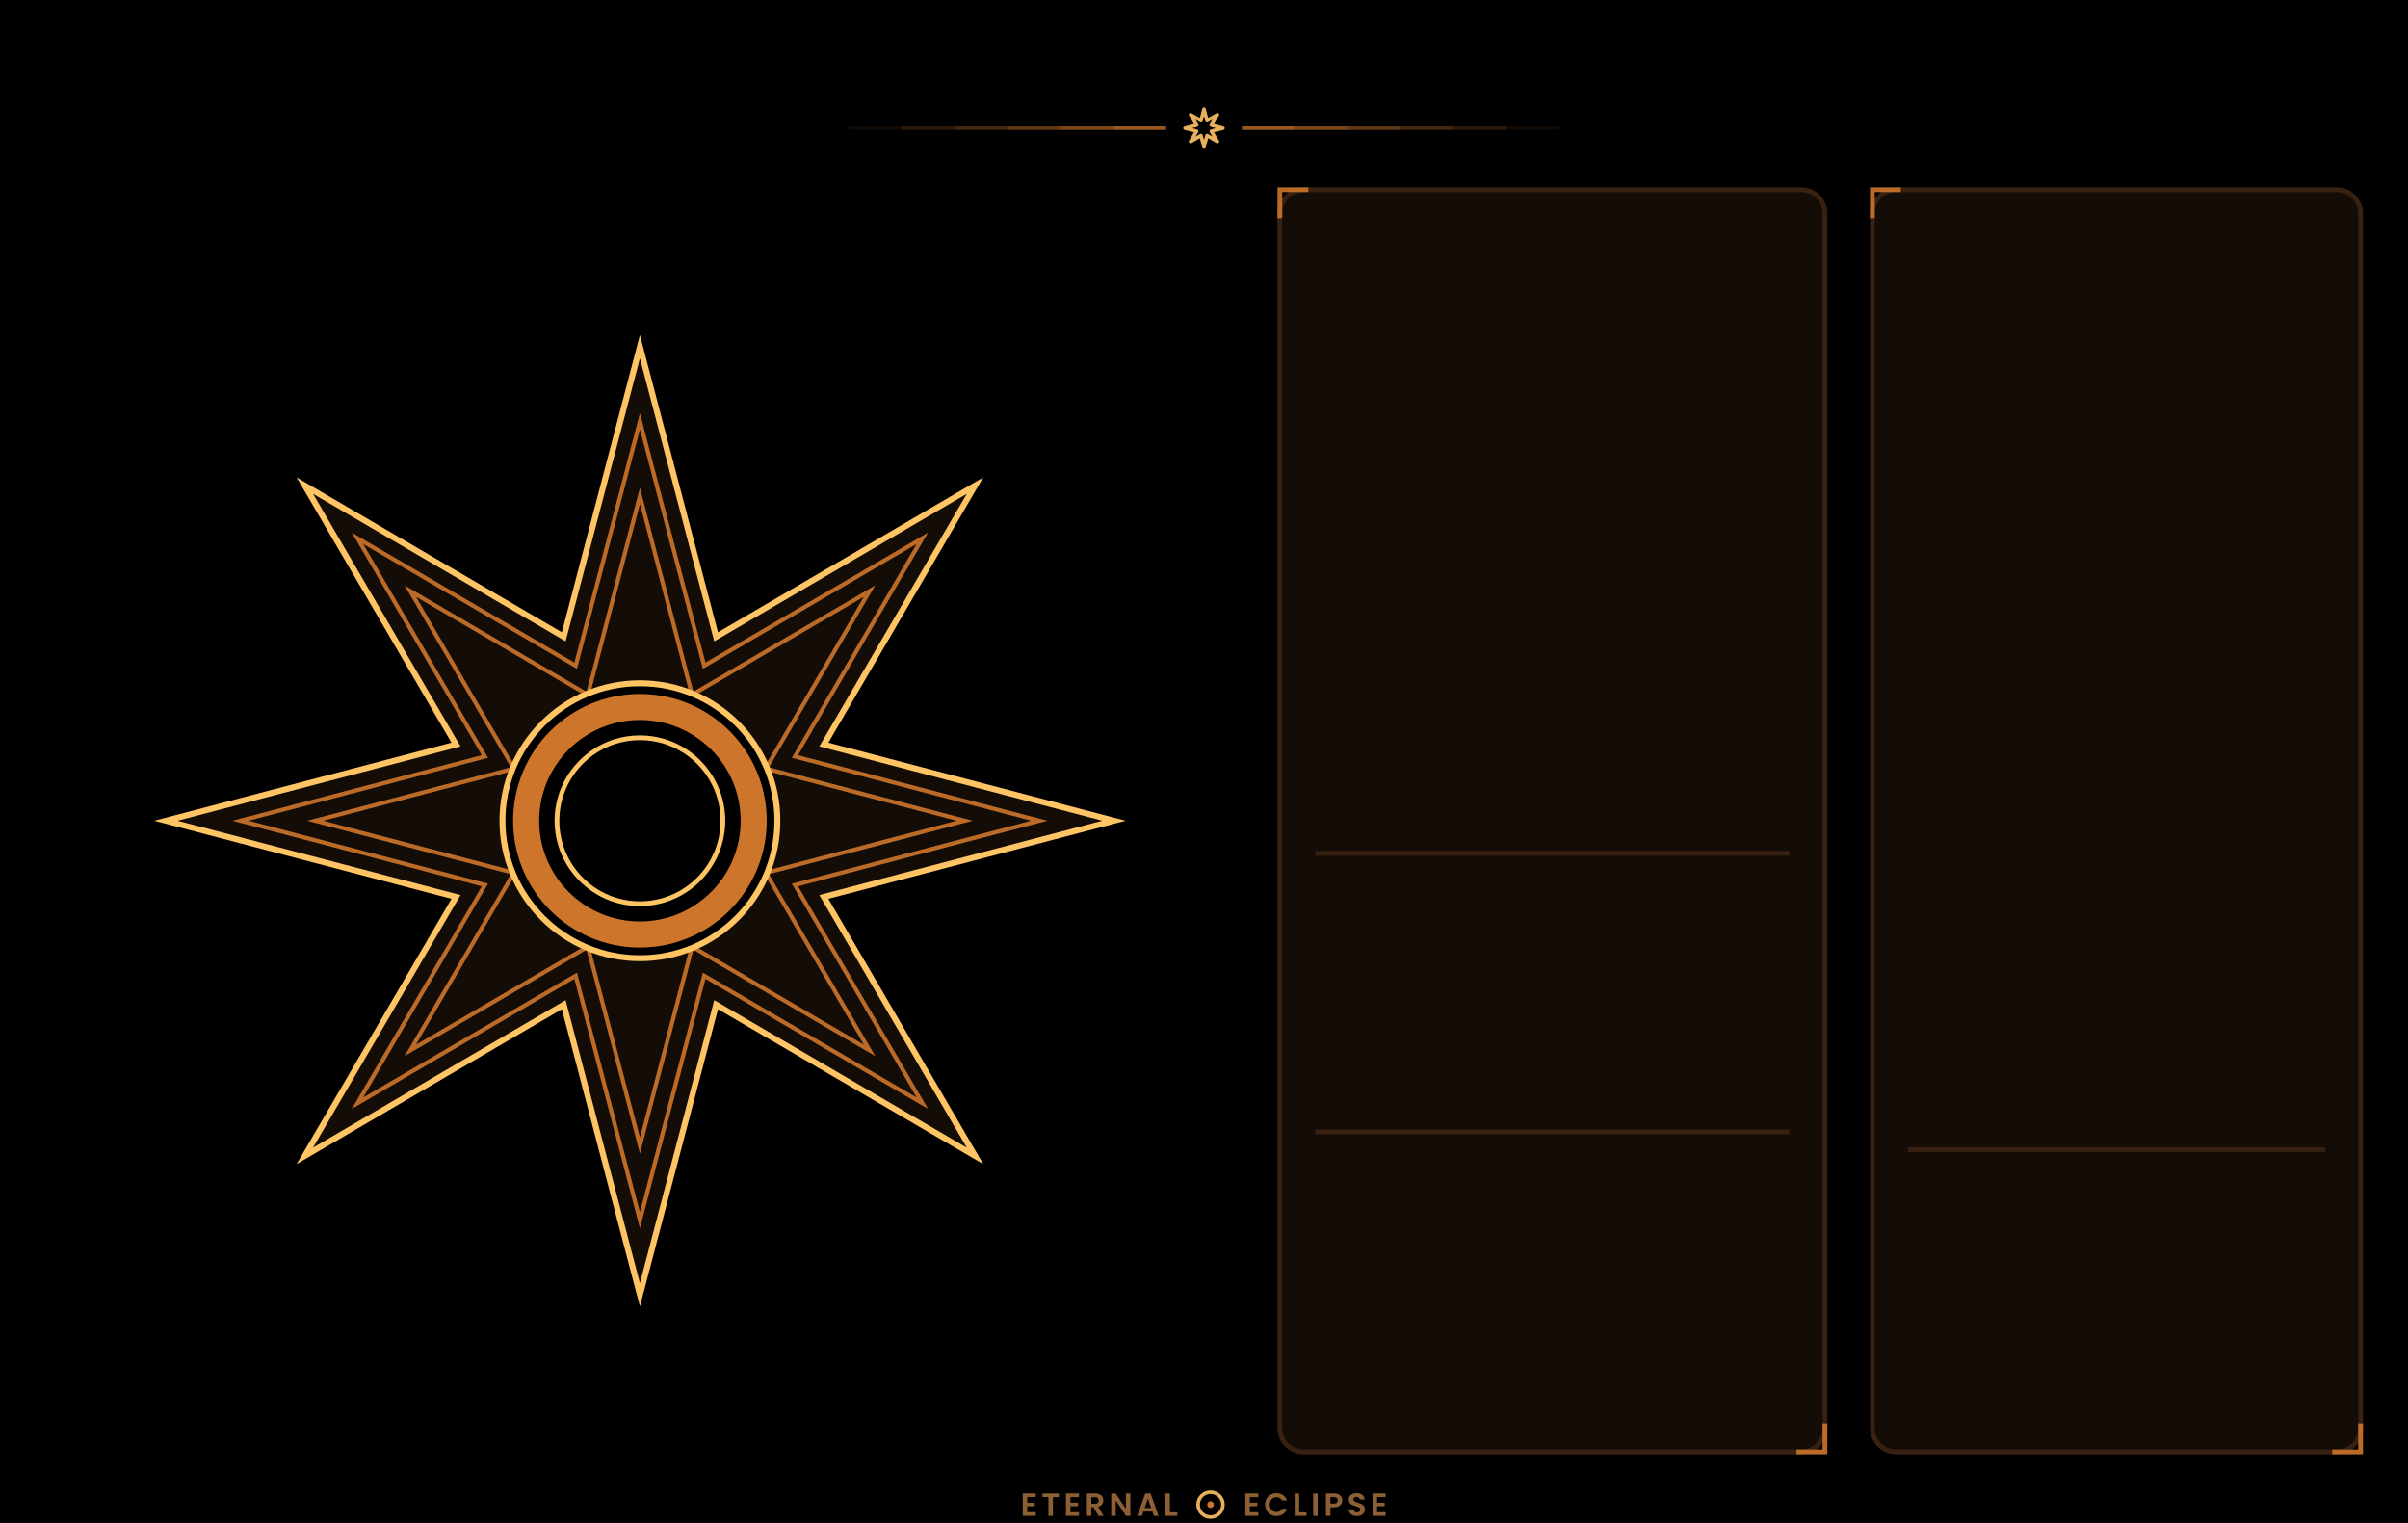
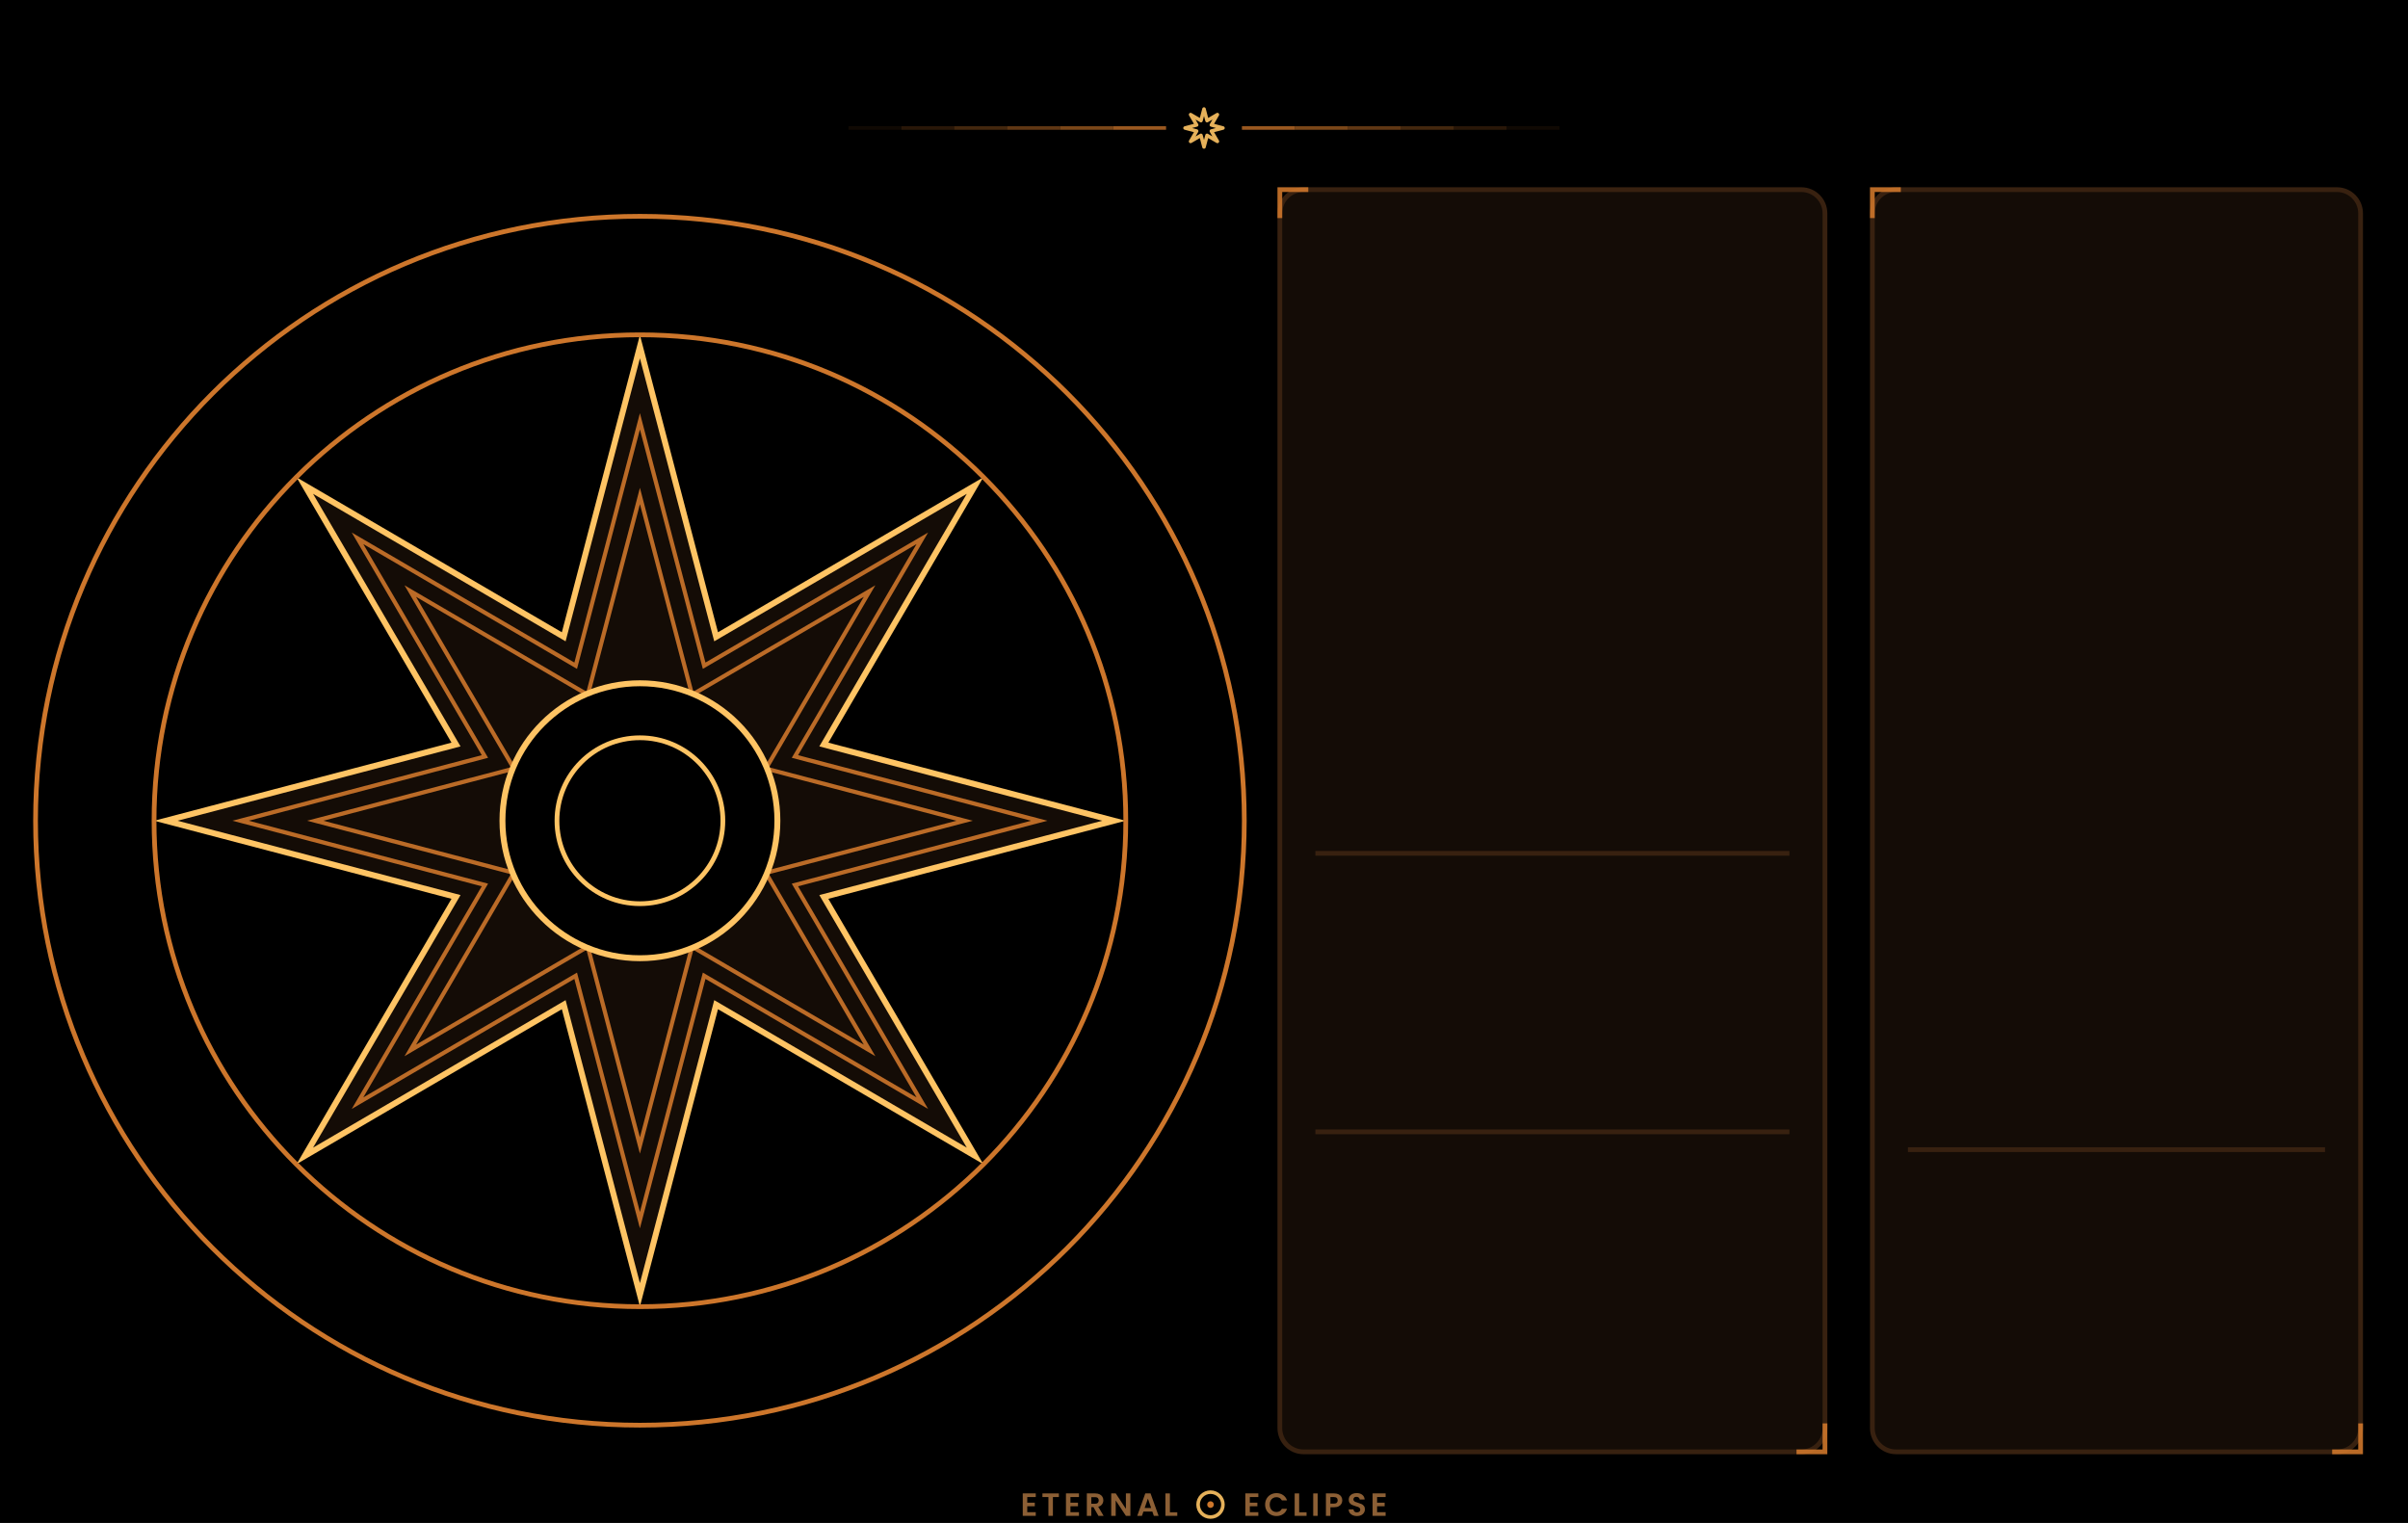
<svg xmlns="http://www.w3.org/2000/svg" width="203.2mm" height="128.5mm" viewBox="0 0 203.2 128.5">
  <rect x="0" y="0" width="203.2" height="128.5" fill="#000000" />
  <g stroke="#cd762b" stroke-width="0.3">
    <line x1="71.60" y1="10.8" x2="76.07" y2="10.8" stroke-opacity="0.08" />
    <line x1="76.07" y1="10.8" x2="80.53" y2="10.8" stroke-opacity="0.2" />
    <line x1="80.53" y1="10.8" x2="85.00" y2="10.8" stroke-opacity="0.33" />
    <line x1="85.00" y1="10.8" x2="89.47" y2="10.8" stroke-opacity="0.47" />
    <line x1="89.47" y1="10.8" x2="93.93" y2="10.8" stroke-opacity="0.6" />
    <line x1="93.93" y1="10.8" x2="98.40" y2="10.8" stroke-opacity="0.75" />
    <line x1="104.80" y1="10.8" x2="109.27" y2="10.8" stroke-opacity="0.75" />
    <line x1="109.27" y1="10.8" x2="113.73" y2="10.8" stroke-opacity="0.6" />
    <line x1="113.73" y1="10.8" x2="118.20" y2="10.8" stroke-opacity="0.47" />
    <line x1="118.20" y1="10.8" x2="122.67" y2="10.8" stroke-opacity="0.33" />
    <line x1="122.67" y1="10.8" x2="127.13" y2="10.8" stroke-opacity="0.2" />
    <line x1="127.13" y1="10.8" x2="131.60" y2="10.8" stroke-opacity="0.08" />
  </g>
  <path d="M 101.600,9.200 L 101.857,10.179 L 102.731,9.669 L 102.221,10.543 L 103.200,10.800 L 102.221,11.057 L 102.731,11.931 L 101.857,11.421 L 101.600,12.400 L 101.343,11.421 L 100.469,11.931 L 100.979,11.057 L 100.000,10.800 L 100.979,10.543 L 100.469,9.669 L 101.343,10.179 Z" fill="none" stroke="#ffc464" stroke-width="0.3" stroke-opacity="0.9" stroke-linejoin="round" />
  <path d="M 54.00,29.25 L 60.43,53.73 L 82.28,40.97 L 69.52,62.82 L 94.00,69.25 L 69.52,75.68 L 82.28,97.53 L 60.43,84.77 L 54.00,109.25 L 47.57,84.77 L 25.72,97.53 L 38.48,75.68 L 14.00,69.25 L 38.48,62.82 L 25.72,40.97 L 47.57,53.73 Z" fill="#140c06" stroke="#ffc464" stroke-width="0.5" stroke-linejoin="miter" stroke-miterlimit="12" />
  <path d="M 54.00,35.55 L 59.42,56.17 L 77.83,45.42 L 67.08,63.83 L 87.70,69.25 L 67.08,74.67 L 77.83,93.08 L 59.42,82.33 L 54.00,102.95 L 48.58,82.33 L 30.17,93.08 L 40.92,74.67 L 20.30,69.25 L 40.92,63.83 L 30.17,45.42 L 48.58,56.17 Z" fill="none" stroke="#cd762b" stroke-width="0.35" stroke-opacity="0.9" stroke-linejoin="miter" stroke-miterlimit="12" />
  <path d="M 54.00,41.85 L 58.40,58.62 L 73.38,49.87 L 64.63,64.85 L 81.40,69.25 L 64.63,73.65 L 73.38,88.63 L 58.40,79.88 L 54.00,96.65 L 49.60,79.88 L 34.62,88.63 L 43.37,73.65 L 26.60,69.25 L 43.37,64.85 L 34.62,49.87 L 49.60,58.62 Z" fill="none" stroke="#cd762b" stroke-width="0.35" stroke-opacity="0.9" stroke-linejoin="miter" stroke-miterlimit="12" />
  <circle cx="54.00" cy="69.25" r="11.6" fill="#000000" stroke="#ffc464" stroke-width="0.5" />
-   <circle cx="54.00" cy="69.25" r="9.6" fill="none" stroke="#cd762b" stroke-width="2.2" />
  <circle cx="54.00" cy="69.25" r="7.0" fill="none" stroke="#ffc464" stroke-width="0.4" />
+   <circle cx="54.00" cy="69.25" r="41.00" fill="none" stroke="#cd762b" stroke-width="0.4" />
+   <circle cx="54.00" cy="69.25" r="51.00" fill="none" stroke="#cd762b" stroke-width="0.4" />
  <rect x="108.00" y="16.00" width="46.00" height="106.50" rx="2" fill="#140c06" stroke="#382110" stroke-width="0.4" />
  <line x1="111.00" y1="72" x2="151.00" y2="72" stroke="#382110" stroke-width="0.4" />
  <line x1="111.00" y1="95.5" x2="151.00" y2="95.5" stroke="#382110" stroke-width="0.4" />
  <rect x="158.00" y="16.00" width="41.20" height="106.50" rx="2" fill="#140c06" stroke="#382110" stroke-width="0.4" />
  <line x1="161.00" y1="97" x2="196.20" y2="97" stroke="#382110" stroke-width="0.4" />
  <g fill="none" stroke="#cd762b" stroke-width="0.4" stroke-opacity="0.9">
    <path d="M 108.00,18.40 L 108.00,16.00 L 110.40,16.00" />
    <path d="M 154.00,120.10 L 154.00,122.50 L 151.60,122.50" />
    <path d="M 158.00,18.40 L 158.00,16.00 L 160.40,16.00" />
    <path d="M 199.20,120.10 L 199.20,122.50 L 196.80,122.50" />
  </g>
  <g transform="translate(101.6 127.9)">
    <g fill="#9c6a3b" fill-opacity="0.9">
      <path d="M-14.915 -1.586V-1.111H-14.278V-0.810H-14.915V-0.309H-14.197V0.000H-15.295V-1.895H-14.197V-1.586Z" />
      <path d="M-12.245 -1.892V-1.586H-12.750V0.000H-13.129V-1.586H-13.633V-1.892Z" />
      <path d="M-11.270 -1.586V-1.111H-10.633V-0.810H-11.270V-0.309H-10.551V0.000H-11.649V-1.895H-10.551V-1.586Z" />
      <path d="M-8.911 0.000 -9.329 -0.737H-9.508V0.000H-9.887V-1.892H-9.177Q-8.957 -1.892 -8.803 -1.815Q-8.648 -1.737 -8.571 -1.606Q-8.494 -1.474 -8.494 -1.312Q-8.494 -1.125 -8.602 -0.974Q-8.711 -0.824 -8.925 -0.767L-8.472 0.000ZM-9.508 -1.022H-9.190Q-9.036 -1.022 -8.960 -1.096Q-8.884 -1.171 -8.884 -1.304Q-8.884 -1.434 -8.960 -1.506Q-9.036 -1.577 -9.190 -1.577H-9.508Z" />
      <path d="M-6.212 0.000H-6.591L-7.450 -1.298V0.000H-7.830V-1.895H-7.450L-6.591 -0.594V-1.895H-6.212Z" />
      <path d="M-4.357 -0.360H-5.111L-5.236 0.000H-5.634L-4.954 -1.895H-4.512L-3.832 0.000H-4.233ZM-4.460 -0.664 -4.734 -1.455 -5.008 -0.664Z" />
      <path d="M-2.877 -0.301H-2.254V0.000H-3.257V-1.892H-2.877Z" />
      <path d="M3.867 -1.586V-1.111H4.504V-0.810H3.867V-0.309H4.585V0.000H3.487V-1.895H4.585V-1.586Z" />
      <path d="M6.117 -1.916Q6.434 -1.916 6.672 -1.754Q6.911 -1.591 7.006 -1.304H6.569Q6.504 -1.439 6.386 -1.507Q6.268 -1.575 6.114 -1.575Q5.948 -1.575 5.820 -1.498Q5.691 -1.420 5.619 -1.279Q5.547 -1.138 5.547 -0.949Q5.547 -0.762 5.619 -0.619Q5.691 -0.477 5.820 -0.400Q5.948 -0.323 6.114 -0.323Q6.268 -0.323 6.386 -0.392Q6.504 -0.461 6.569 -0.596H7.006Q6.911 -0.306 6.673 -0.145Q6.436 0.016 6.117 0.016Q5.845 0.016 5.627 -0.107Q5.409 -0.230 5.283 -0.450Q5.157 -0.669 5.157 -0.949Q5.157 -1.228 5.283 -1.449Q5.409 -1.670 5.627 -1.793Q5.845 -1.916 6.117 -1.916Z" />
      <path d="M8.030 -0.301H8.654V0.000H7.651V-1.892H8.030Z" />
      <path d="M9.594 -1.892V0.000H9.215V-1.892Z" />
      <path d="M10.985 -0.726H10.668V0.000H10.288V-1.892H10.985Q11.204 -1.892 11.359 -1.816Q11.513 -1.740 11.591 -1.607Q11.668 -1.474 11.668 -1.306Q11.668 -1.155 11.596 -1.022Q11.524 -0.889 11.371 -0.808Q11.218 -0.726 10.985 -0.726ZM11.278 -1.306Q11.278 -1.583 10.969 -1.583H10.668V-1.033H10.969Q11.126 -1.033 11.202 -1.104Q11.278 -1.176 11.278 -1.306Z" />
      <path d="M12.207 -0.545H12.614Q12.622 -0.428 12.697 -0.360Q12.771 -0.293 12.901 -0.293Q13.034 -0.293 13.110 -0.356Q13.186 -0.420 13.186 -0.523Q13.186 -0.607 13.134 -0.661Q13.083 -0.716 13.006 -0.747Q12.928 -0.778 12.793 -0.816Q12.609 -0.870 12.493 -0.923Q12.378 -0.976 12.296 -1.083Q12.213 -1.190 12.213 -1.369Q12.213 -1.537 12.297 -1.661Q12.381 -1.786 12.533 -1.853Q12.685 -1.919 12.880 -1.919Q13.172 -1.919 13.355 -1.777Q13.538 -1.634 13.557 -1.380H13.140Q13.134 -1.477 13.057 -1.541Q12.980 -1.605 12.853 -1.605Q12.741 -1.605 12.675 -1.548Q12.609 -1.491 12.609 -1.382Q12.609 -1.306 12.659 -1.256Q12.709 -1.206 12.783 -1.175Q12.858 -1.144 12.994 -1.103Q13.178 -1.049 13.294 -0.995Q13.411 -0.941 13.495 -0.832Q13.579 -0.724 13.579 -0.548Q13.579 -0.396 13.500 -0.266Q13.422 -0.136 13.270 -0.058Q13.118 0.019 12.909 0.019Q12.712 0.019 12.553 -0.049Q12.395 -0.117 12.302 -0.244Q12.210 -0.371 12.207 -0.545Z" />
      <path d="M14.606 -1.586V-1.111H15.243V-0.810H14.606V-0.309H15.325V0.000H14.227V-1.895H15.325V-1.586Z" />
    </g>
    <circle cx="0.550" cy="-0.950" r="1.05" fill="none" stroke="#ffc464" stroke-width="0.3" stroke-opacity="0.9" />
    <circle cx="0.550" cy="-0.950" r="0.28" fill="#cd762b" />
  </g>
</svg>
